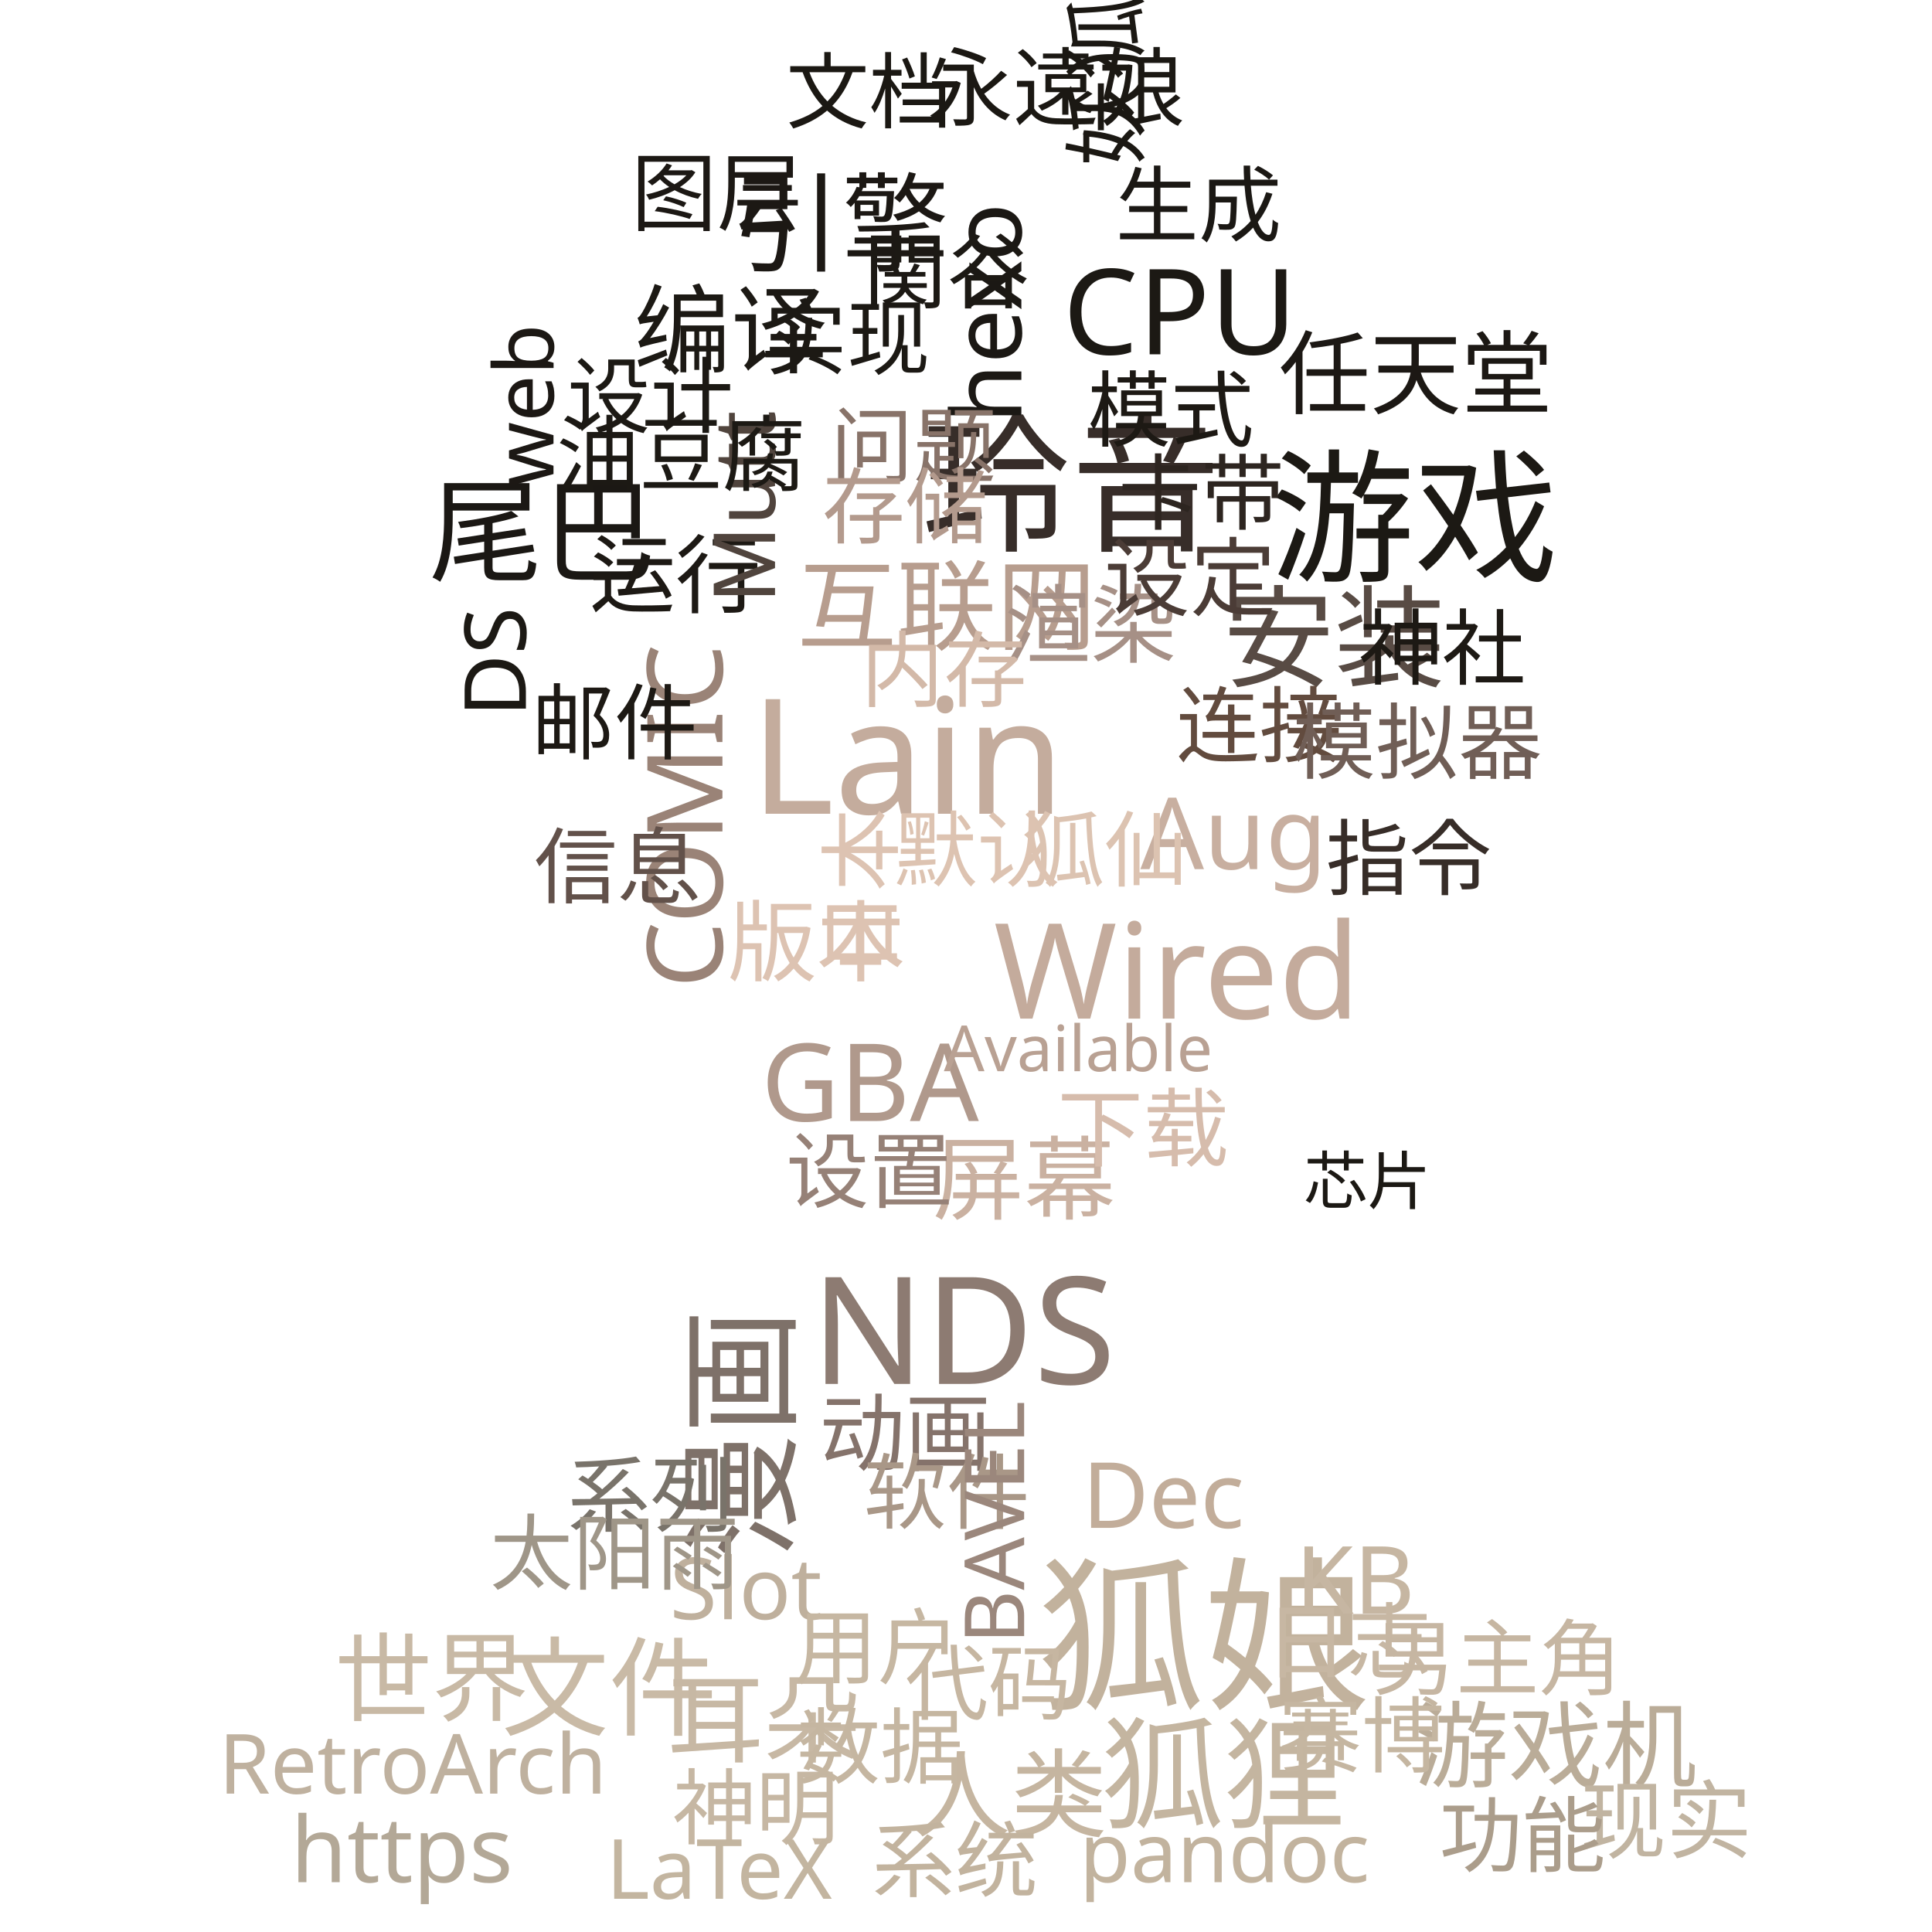
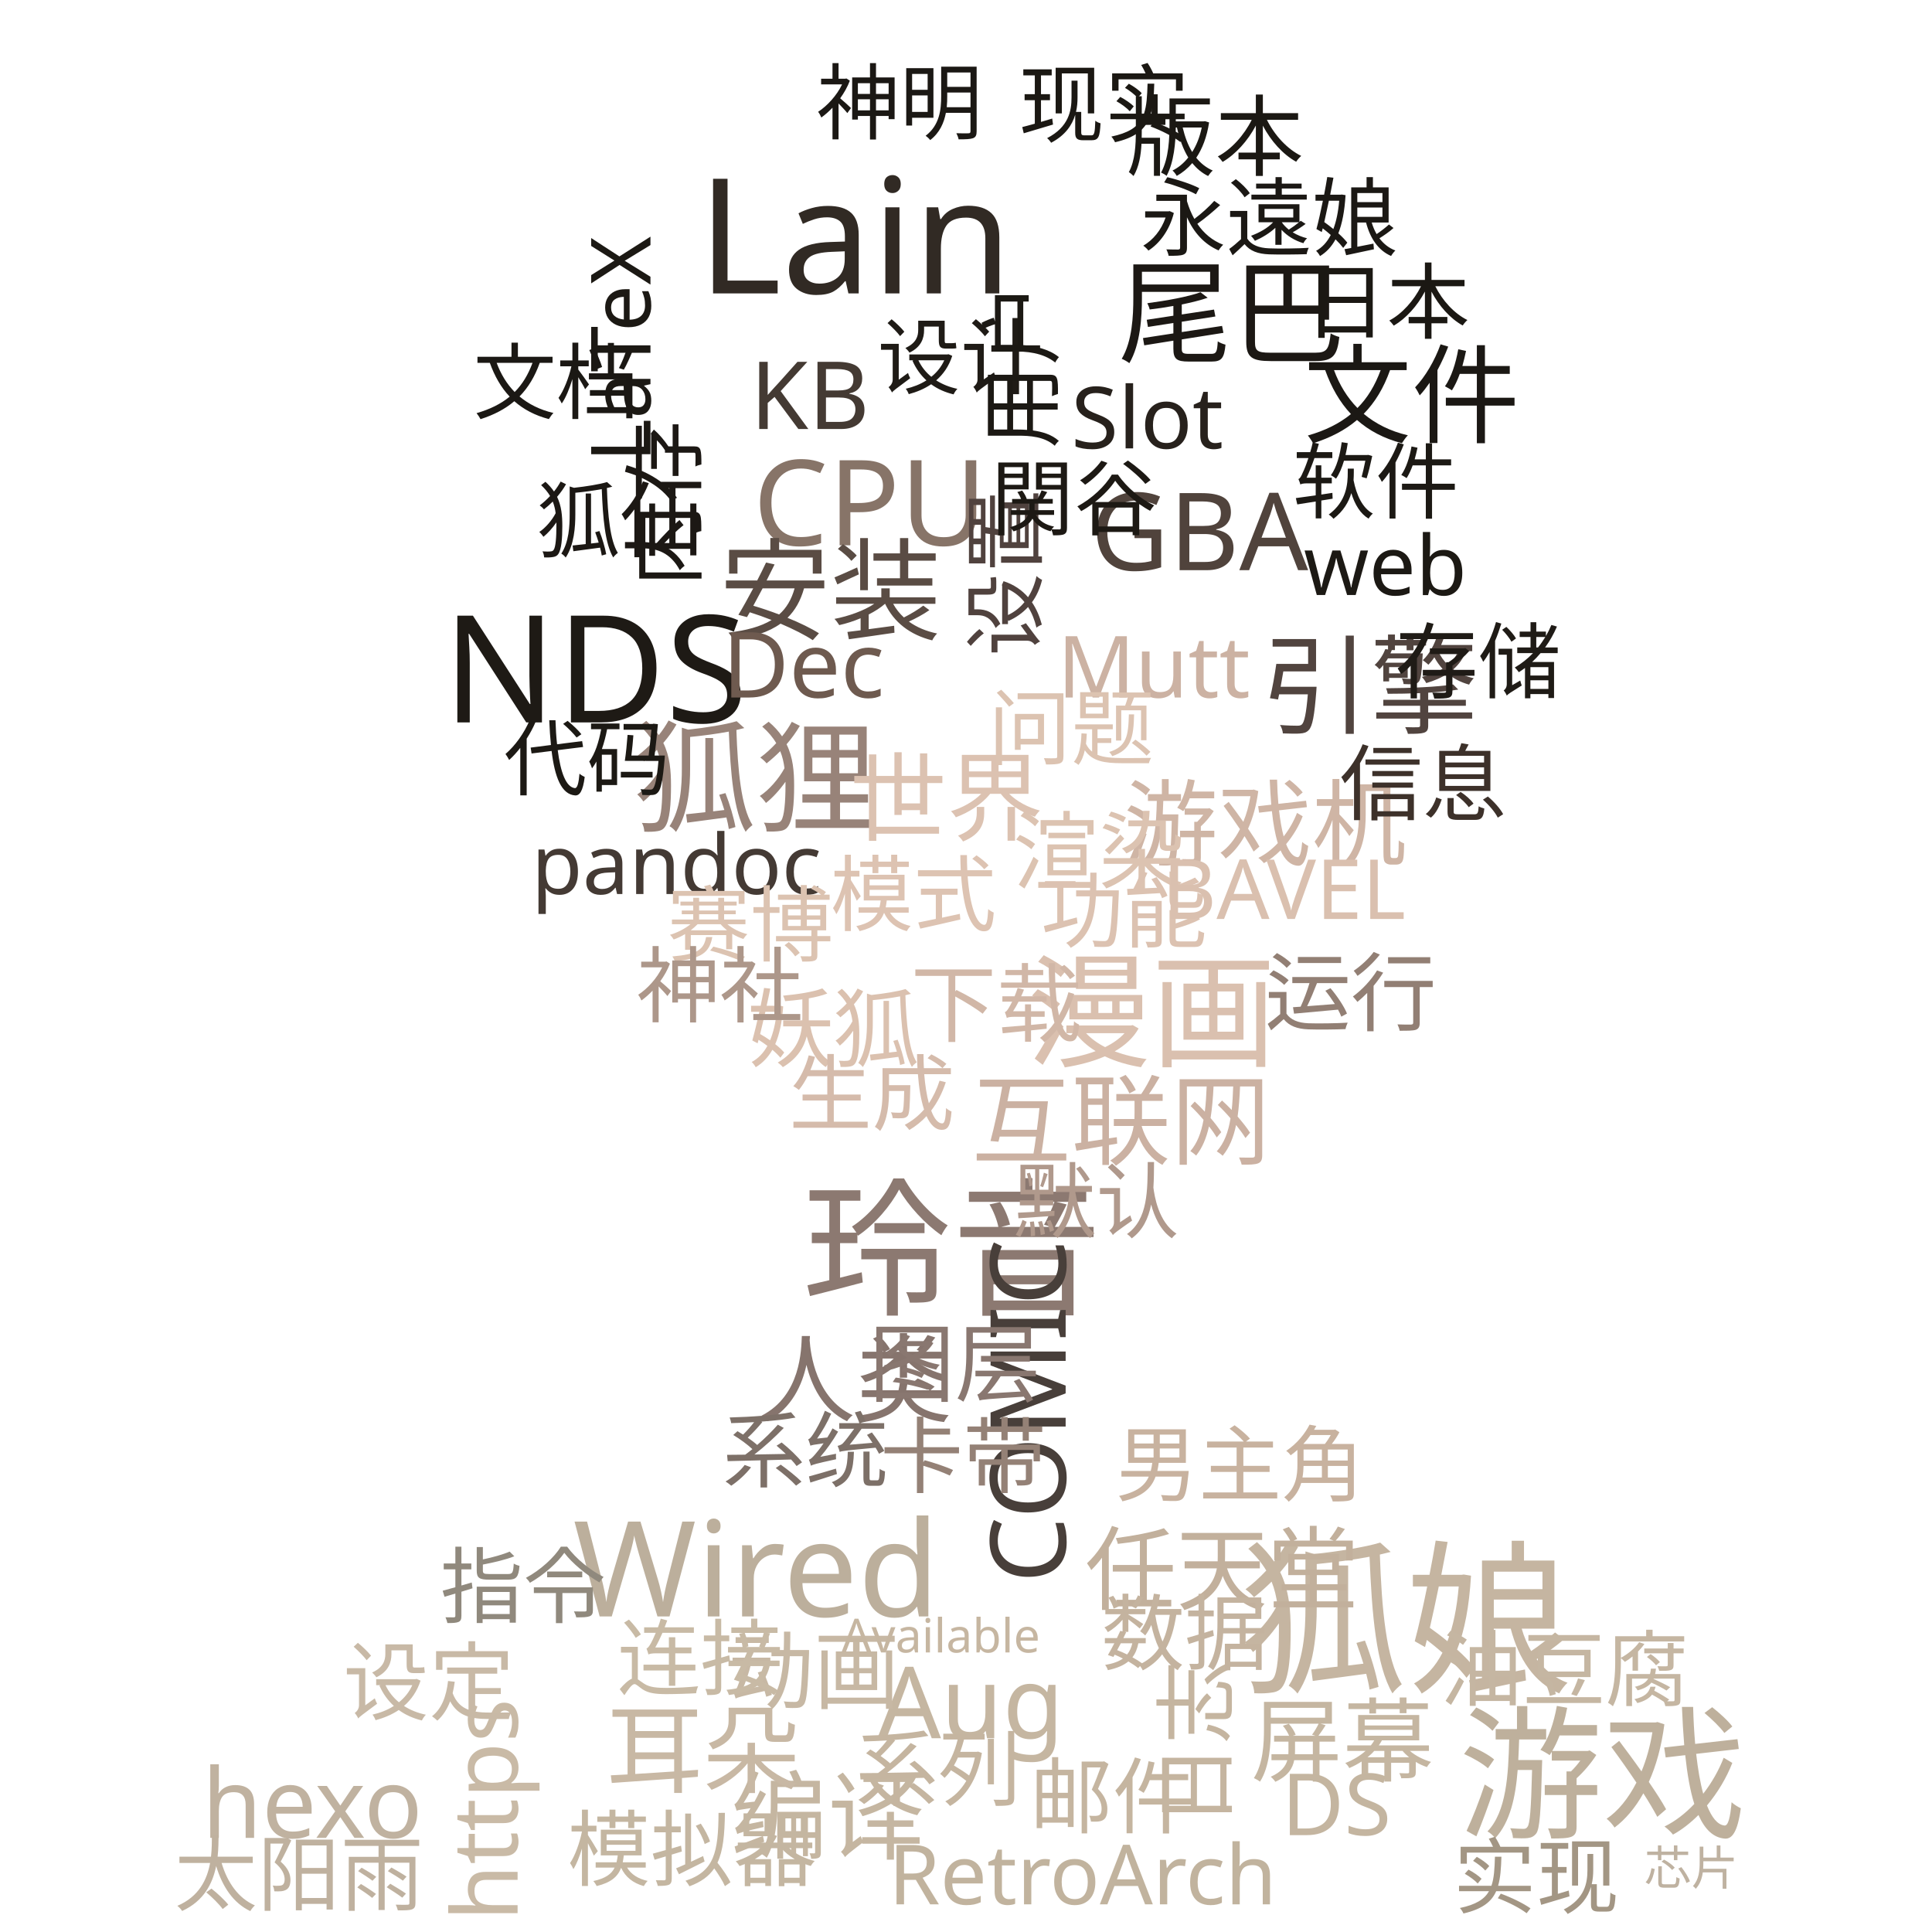
<svg xmlns="http://www.w3.org/2000/svg" width="698" height="698">
  <style>text{font-family:'Droid Sans Mono';font-weight:normal;font-style:normal;}</style>
-   <text transform="translate(375,613)" font-size="60" style="fill:rgb(194, 178, 157)">狐娘</text>
-   <text transform="translate(271,294)" font-size="58" style="fill:rgb(196, 172, 157)">Lain</text>
-   <text transform="translate(293,500)" font-size="54" style="fill:rgb(141, 123, 114)">NDS</text>
-   <text transform="translate(333,195)" font-size="54" style="fill:rgb(55, 45, 41)">玲音</text>
-   <text transform="translate(459,206)" font-size="52" style="fill:rgb(28, 25, 20)">游戏</text>
-   <text transform="translate(359,368)" font-size="48" style="fill:rgb(196, 171, 156)">Wired</text>
-   <text transform="translate(284,563) rotate(-90)" font-size="45" style="fill:rgb(126, 113, 105)">漫画</text>
-   <text transform="translate(398,657)" font-size="44" style="fill:rgb(196, 181, 160)">狐狸</text>
-   <text transform="translate(384,128)" font-size="43" style="fill:rgb(28, 25, 20)">CPU</text>
-   <text transform="translate(155,207)" font-size="41" style="fill:rgb(27, 24, 20)">尾巴</text>
-   <text transform="translate(442,245)" font-size="40" style="fill:rgb(88, 75, 68)">安装</text>
-   <text transform="translate(181,624)" font-size="39" style="fill:rgb(201, 186, 166)">文件</text>
-   <text transform="translate(265,95)" font-size="39" style="fill:rgb(28, 24, 20)">引擎</text>
-   <text transform="translate(275,405)" font-size="39" style="fill:rgb(176, 153, 140)">GBA</text>
-   <text transform="translate(261,357) rotate(-90)" font-size="38" style="fill:rgb(154, 131, 119)">COMIC</text>
-   <text transform="translate(412,314)" font-size="36" style="fill:rgb(200, 175, 160)">Aug</text>
-   <text transform="translate(288,232)" font-size="36" style="fill:rgb(183, 157, 142)">互联网</text>
-   <text transform="translate(121,619)" font-size="35" style="fill:rgb(200, 185, 165)">世界</text>
-   <text transform="translate(229,132)" font-size="35" style="fill:rgb(28, 25, 20)">编译</text>
-   <text transform="translate(330,661)" font-size="35" style="fill:rgb(197, 181, 160)">人类</text>
-   <text transform="translate(241,634)" font-size="35" style="fill:rgb(199, 184, 164)">耳朵</text>
-   <text transform="translate(369,153) rotate(-90)" font-size="35" style="fill:rgb(27, 24, 20)">hexo</text>
-   <text transform="translate(468,583)" font-size="34" style="fill:rgb(198, 182, 162)">KB</text>
-   <text transform="translate(511,643)" font-size="34" style="fill:rgb(186, 172, 152)">游戏机</text>
-   <text transform="translate(337,438)" font-size="33" style="fill:rgb(202, 177, 161)">屏幕</text>
-   <text transform="translate(105,680)" font-size="33" style="fill:rgb(179, 168, 151)">https</text>
-   <text transform="translate(462,147)" font-size="33" style="fill:rgb(28, 24, 20)">任天堂</text>
-   <text transform="translate(391,552)" font-size="33" style="fill:rgb(194, 173, 154)">Dec</text>
-   <text transform="translate(263,352)" font-size="32" style="fill:rgb(221, 195, 178)">版本</text>
-   <text transform="translate(382,419)" font-size="31" style="fill:rgb(214, 188, 172)">下载</text>
-   <text transform="translate(363,237)" font-size="31" style="fill:rgb(166, 144, 134)">渲染</text>
-   <text transform="translate(571,669)" font-size="31" style="fill:rgb(193, 180, 161)">现实</text>
-   <text transform="translate(190,259) rotate(-90)" font-size="31" style="fill:rgb(28, 25, 20)">DS</text>
-   <text transform="translate(228,81)" font-size="31" style="fill:rgb(28, 24, 20)">图层</text>
-   <text transform="translate(335,43)" font-size="31" style="fill:rgb(27, 24, 19)">永遠娘</text>
-   <text transform="translate(411,60) rotate(-90)" font-size="31" style="fill:rgb(27, 24, 19)">妖狐</text>
-   <text transform="translate(213,219)" font-size="31" style="fill:rgb(29, 25, 20)">运行</text>
-   <text transform="translate(399,220)" font-size="31" style="fill:rgb(75, 60, 54)">设定</text>
-   <text transform="translate(296,529)" font-size="31" style="fill:rgb(133, 115, 107)">动画</text>
-   <text transform="translate(280,218) rotate(-90)" font-size="31" style="fill:rgb(80, 68, 61)">Mutt</text>
-   <text transform="translate(242,585)" font-size="31" style="fill:rgb(191, 176, 157)">Slot</text>
-   <text transform="translate(284,434)" font-size="30" style="fill:rgb(150, 129, 119)">设置</text>
-   <text transform="translate(390,680)" font-size="30" style="fill:rgb(194, 179, 158)">pandoc</text>
-   <text transform="translate(243,664)" font-size="30" style="fill:rgb(198, 183, 163)">神明</text>
-   <text transform="translate(369,318)" font-size="30" style="fill:rgb(220, 195, 177)">狐仙</text>
-   <text transform="translate(219,686)" font-size="30" style="fill:rgb(195, 181, 160)">LaTeX</text>
-   <text transform="translate(327,619)" font-size="30" style="fill:rgb(198, 182, 161)">代码</text>
-   <text transform="translate(425,273)" font-size="30" style="fill:rgb(98, 75, 62)">连接</text>
-   <text transform="translate(457,604)" font-size="30" style="fill:rgb(199, 183, 163)">日志</text>
-   <text transform="translate(322,352) rotate(-90)" font-size="30" style="fill:rgb(221, 195, 178)">日本</text>
-   <text transform="translate(312,109)" font-size="30" style="fill:rgb(28, 25, 20)">関谷</text>
-   <text transform="translate(205,154)" font-size="30" style="fill:rgb(28, 25, 20)">设计</text>
-   <text transform="translate(193,324)" font-size="30" style="fill:rgb(98, 81, 74)">信息</text>
-   <text transform="translate(404,189)" font-size="30" style="fill:rgb(45, 37, 32)">卡带</text>
-   <text transform="translate(276,133)" font-size="30" style="fill:rgb(28, 25, 20)">实现</text>
-   <text transform="translate(192,272)" font-size="30" style="fill:rgb(29, 25, 20)">邮件</text>
-   <text transform="translate(312,550)" font-size="30" style="fill:rgb(169, 151, 135)">软件</text>
-   <text transform="translate(200,176) rotate(-90)" font-size="30" style="fill:rgb(28, 24, 20)">web</text>
-   <text transform="translate(79,648)" font-size="30" style="fill:rgb(191, 177, 159)">RetroArch</text>
-   <text transform="translate(403,85)" font-size="30" style="fill:rgb(27, 24, 20)">生成</text>
-   <text transform="translate(315,683)" font-size="30" style="fill:rgb(194, 179, 158)">系统</text>
-   <text transform="translate(201,175)" font-size="30" style="fill:rgb(28, 25, 20)">油豆腐</text>
-   <text transform="translate(462,638)" font-size="30" style="fill:rgb(197, 182, 161)">赛博</text>
-   <text transform="translate(205,551)" font-size="30" style="fill:rgb(121, 115, 106)">系列</text>
-   <text transform="translate(491,245)" font-size="30" style="fill:rgb(29, 25, 20)">神社</text>
-   <text transform="translate(520,674)" font-size="30" style="fill:rgb(171, 157, 139)">功能</text>
-   <text transform="translate(393,159)" font-size="30" style="fill:rgb(29, 25, 20)">模式</text>
-   <text transform="translate(177,572)" font-size="30" style="fill:rgb(159, 150, 136)">太阳雨</text>
-   <text transform="translate(370,594) rotate(-90)" font-size="30" style="fill:rgb(155, 135, 124)">BAVEL</text>
-   <text transform="translate(467,279)" font-size="30" style="fill:rgb(112, 94, 86)">模拟器</text>
-   <text transform="translate(288,642)" font-size="30" style="fill:rgb(197, 182, 161)">数据</text>
-   <text transform="translate(300,172)" font-size="30" style="fill:rgb(136, 115, 105)">问题</text>
-   <text transform="translate(496,610)" font-size="30" style="fill:rgb(198, 182, 162)">男主角</text>
-   <text transform="translate(297,194)" font-size="30" style="fill:rgb(179, 154, 141)">存储</text>
-   <text transform="translate(479,321)" font-size="30" style="fill:rgb(55, 45, 40)">指令</text>
-   <text transform="translate(284,44)" font-size="30" style="fill:rgb(27, 24, 19)">文档</text>
-   <text transform="translate(311,253)" font-size="30" style="fill:rgb(211, 185, 168)">内存</text>
-   <text transform="translate(287,606)" font-size="30" style="fill:rgb(198, 183, 162)">用户</text>
-   <text transform="translate(323,318)" font-size="30" style="fill:rgb(221, 195, 177)">默认</text>
-   <text transform="translate(341,387)" font-size="23" style="fill:rgb(185, 161, 147)">Available</text>
-   <text transform="translate(471,435)" font-size="23" style="fill:rgb(28, 25, 20)">芯片</text>
+   <text transform="translate(448,607)" font-size="60" style="fill:rgb(197, 181, 161)">狐娘</text>
+   <text transform="translate(252,106)" font-size="58" style="fill:rgb(49, 42, 36)">Lain</text>
+   <text transform="translate(160,261)" font-size="54" style="fill:rgb(30, 26, 21)">NDS</text>
+   <text transform="translate(290,471)" font-size="54" style="fill:rgb(140, 121, 113)">玲音</text>
+   <text transform="translate(527,660)" font-size="52" style="fill:rgb(190, 176, 156)">游戏</text>
+   <text transform="translate(207,584)" font-size="48" style="fill:rgb(188, 175, 156)">Wired</text>
+   <text transform="translate(371,382)" font-size="45" style="fill:rgb(218, 192, 175)">漫画</text>
+   <text transform="translate(229,297)" font-size="44" style="fill:rgb(152, 131, 121)">狐狸</text>
+   <text transform="translate(272,197)" font-size="43" style="fill:rgb(135, 116, 104)">CPU</text>
+   <text transform="translate(404,128)" font-size="41" style="fill:rgb(28, 24, 20)">尾巴</text>
+   <text transform="translate(260,228)" font-size="40" style="fill:rgb(90, 76, 68)">安装</text>
+   <text transform="translate(471,157)" font-size="39" style="fill:rgb(27, 24, 20)">文件</text>
+   <text transform="translate(456,262)" font-size="39" style="fill:rgb(81, 68, 63)">引擎</text>
+   <text transform="translate(394,206)" font-size="39" style="fill:rgb(80, 67, 60)">GBA</text>
+   <text transform="translate(385,572) rotate(-90)" font-size="38" style="fill:rgb(72, 63, 58)">COMIC</text>
+   <text transform="translate(317,628)" font-size="36" style="fill:rgb(197, 182, 161)">Aug</text>
+   <text transform="translate(351,418)" font-size="36" style="fill:rgb(203, 177, 162)">互联网</text>
+   <text transform="translate(307,301)" font-size="35" style="fill:rgb(220, 194, 177)">世界</text>
+   <text transform="translate(264,669)" font-size="35" style="fill:rgb(197, 182, 161)">编译</text>
+   <text transform="translate(274,511)" font-size="35" style="fill:rgb(134, 116, 109)">人类</text>
+   <text transform="translate(219,645)" font-size="35" style="fill:rgb(200, 184, 164)">耳朵</text>
+   <text transform="translate(73,664)" font-size="35" style="fill:rgb(192, 178, 160)">hexo</text>
+   <text transform="translate(271,155)" font-size="34" style="fill:rgb(68, 58, 51)">KB</text>
+   <text transform="translate(406,310)" font-size="34" style="fill:rgb(207, 181, 165)">游戏机</text>
+   <text transform="translate(452,641)" font-size="33" style="fill:rgb(197, 182, 161)">屏幕</text>
+   <text transform="translate(187,694) rotate(-90)" font-size="33" style="fill:rgb(201, 186, 166)">https</text>
+   <text transform="translate(392,579)" font-size="33" style="fill:rgb(194, 176, 156)">任天堂</text>
+   <text transform="translate(261,252)" font-size="33" style="fill:rgb(110, 90, 79)">Dec</text>
+   <text transform="translate(407,61)" font-size="32" style="fill:rgb(27, 24, 19)">版本</text>
+   <text transform="translate(329,374)" font-size="31" style="fill:rgb(209, 183, 167)">下载</text>
+   <text transform="translate(366,319)" font-size="31" style="fill:rgb(220, 195, 177)">渲染</text>
+   <text transform="translate(368,49)" font-size="31" style="fill:rgb(27, 24, 19)">现实</text>
+   <text transform="translate(463,663)" font-size="31" style="fill:rgb(196, 181, 160)">DS</text>
+   <text transform="translate(314,504)" font-size="31" style="fill:rgb(137, 119, 112)">图层</text>
+   <text transform="translate(412,90)" font-size="31" style="fill:rgb(27, 24, 20)">永遠娘</text>
+   <text transform="translate(270,383)" font-size="31" style="fill:rgb(219, 193, 175)">妖狐</text>
+   <text transform="translate(457,370)" font-size="31" style="fill:rgb(146, 127, 116)">运行</text>
+   <text transform="translate(124,619)" font-size="31" style="fill:rgb(200, 185, 166)">设定</text>
+   <text transform="translate(263,615)" font-size="31" style="fill:rgb(199, 184, 164)">动画</text>
+   <text transform="translate(382,252)" font-size="31" style="fill:rgb(204, 178, 163)">Mutt</text>
+   <text transform="translate(387,162)" font-size="31" style="fill:rgb(39, 33, 28)">Slot</text>
+   <text transform="translate(374,237) rotate(-90)" font-size="30" style="fill:rgb(80, 66, 62)">设置</text>
+   <text transform="translate(192,323)" font-size="30" style="fill:rgb(68, 58, 52)">pandoc</text>
+   <text transform="translate(295,48)" font-size="30" style="fill:rgb(27, 24, 20)">神明</text>
+   <text transform="translate(194,199)" font-size="30" style="fill:rgb(28, 24, 20)">狐仙</text>
+   <text transform="translate(235,167) rotate(-90)" font-size="30" style="fill:rgb(28, 25, 20)">LaTeX</text>
+   <text transform="translate(182,285)" font-size="30" style="fill:rgb(28, 25, 20)">代码</text>
+   <text transform="translate(223,610)" font-size="30" style="fill:rgb(200, 186, 165)">连接</text>
+   <text transform="translate(443,660) rotate(-90)" font-size="30" style="fill:rgb(197, 181, 160)">日志</text>
+   <text transform="translate(471,120)" font-size="30" style="fill:rgb(27, 24, 19)">日本</text>
+   <text transform="translate(358,191)" font-size="30" style="fill:rgb(29, 25, 20)">関谷</text>
+   <text transform="translate(317,140)" font-size="30" style="fill:rgb(31, 27, 22)">设计</text>
+   <text transform="translate(484,294)" font-size="30" style="fill:rgb(61, 49, 42)">信息</text>
+   <text transform="translate(318,537)" font-size="30" style="fill:rgb(148, 129, 118)">卡带</text>
+   <text transform="translate(525,689)" font-size="30" style="fill:rgb(163, 150, 132)">实现</text>
+   <text transform="translate(372,660)" font-size="30" style="fill:rgb(197, 181, 160)">邮件</text>
+   <text transform="translate(467,185)" font-size="30" style="fill:rgb(28, 25, 20)">软件</text>
+   <text transform="translate(471,215)" font-size="30" style="fill:rgb(28, 25, 20)">web</text>
+   <text transform="translate(321,688)" font-size="30" style="fill:rgb(193, 179, 158)">RetroArch</text>
+   <text transform="translate(285,406)" font-size="30" style="fill:rgb(213, 187, 171)">生成</text>
+   <text transform="translate(261,535)" font-size="30" style="fill:rgb(125, 112, 104)">系统</text>
+   <text transform="translate(520,614)" font-size="30" style="fill:rgb(197, 182, 162)">油豆腐</text>
+   <text transform="translate(241,345)" font-size="30" style="fill:rgb(220, 195, 177)">赛博</text>
+   <text transform="translate(309,650)" font-size="30" style="fill:rgb(197, 181, 160)">系列</text>
+   <text transform="translate(230,367)" font-size="30" style="fill:rgb(173, 151, 138)">神社</text>
+   <text transform="translate(376,340)" font-size="30" style="fill:rgb(220, 194, 177)">功能</text>
+   <text transform="translate(300,334)" font-size="30" style="fill:rgb(221, 195, 178)">模式</text>
+   <text transform="translate(63,688)" font-size="30" style="fill:rgb(191, 177, 159)">太阳雨</text>
+   <text transform="translate(420,332)" font-size="30" style="fill:rgb(218, 192, 175)">BAVEL</text>
+   <text transform="translate(205,679)" font-size="30" style="fill:rgb(196, 182, 161)">模拟器</text>
+   <text transform="translate(398,601)" font-size="30" style="fill:rgb(196, 179, 159)">数据</text>
+   <text transform="translate(357,274)" font-size="30" style="fill:rgb(220, 195, 177)">问题</text>
+   <text transform="translate(403,540)" font-size="30" style="fill:rgb(200, 178, 159)">男主角</text>
+   <text transform="translate(504,250)" font-size="30" style="fill:rgb(31, 27, 22)">存储</text>
+   <text transform="translate(159,584)" font-size="30" style="fill:rgb(144, 137, 125)">指令</text>
+   <text transform="translate(171,149)" font-size="30" style="fill:rgb(27, 24, 20)">文档</text>
+   <text transform="translate(251,212) rotate(-90)" font-size="30" style="fill:rgb(28, 24, 20)">内存</text>
+   <text transform="translate(380,162) rotate(-90)" font-size="30" style="fill:rgb(28, 25, 20)">用户</text>
+   <text transform="translate(366,445)" font-size="30" style="fill:rgb(176, 153, 140)">默认</text>
+   <text transform="translate(304,597)" font-size="17" style="fill:rgb(198, 182, 161)">Available</text>
+   <text transform="translate(594,681)" font-size="17" style="fill:rgb(191, 178, 161)">芯片</text>
</svg>
